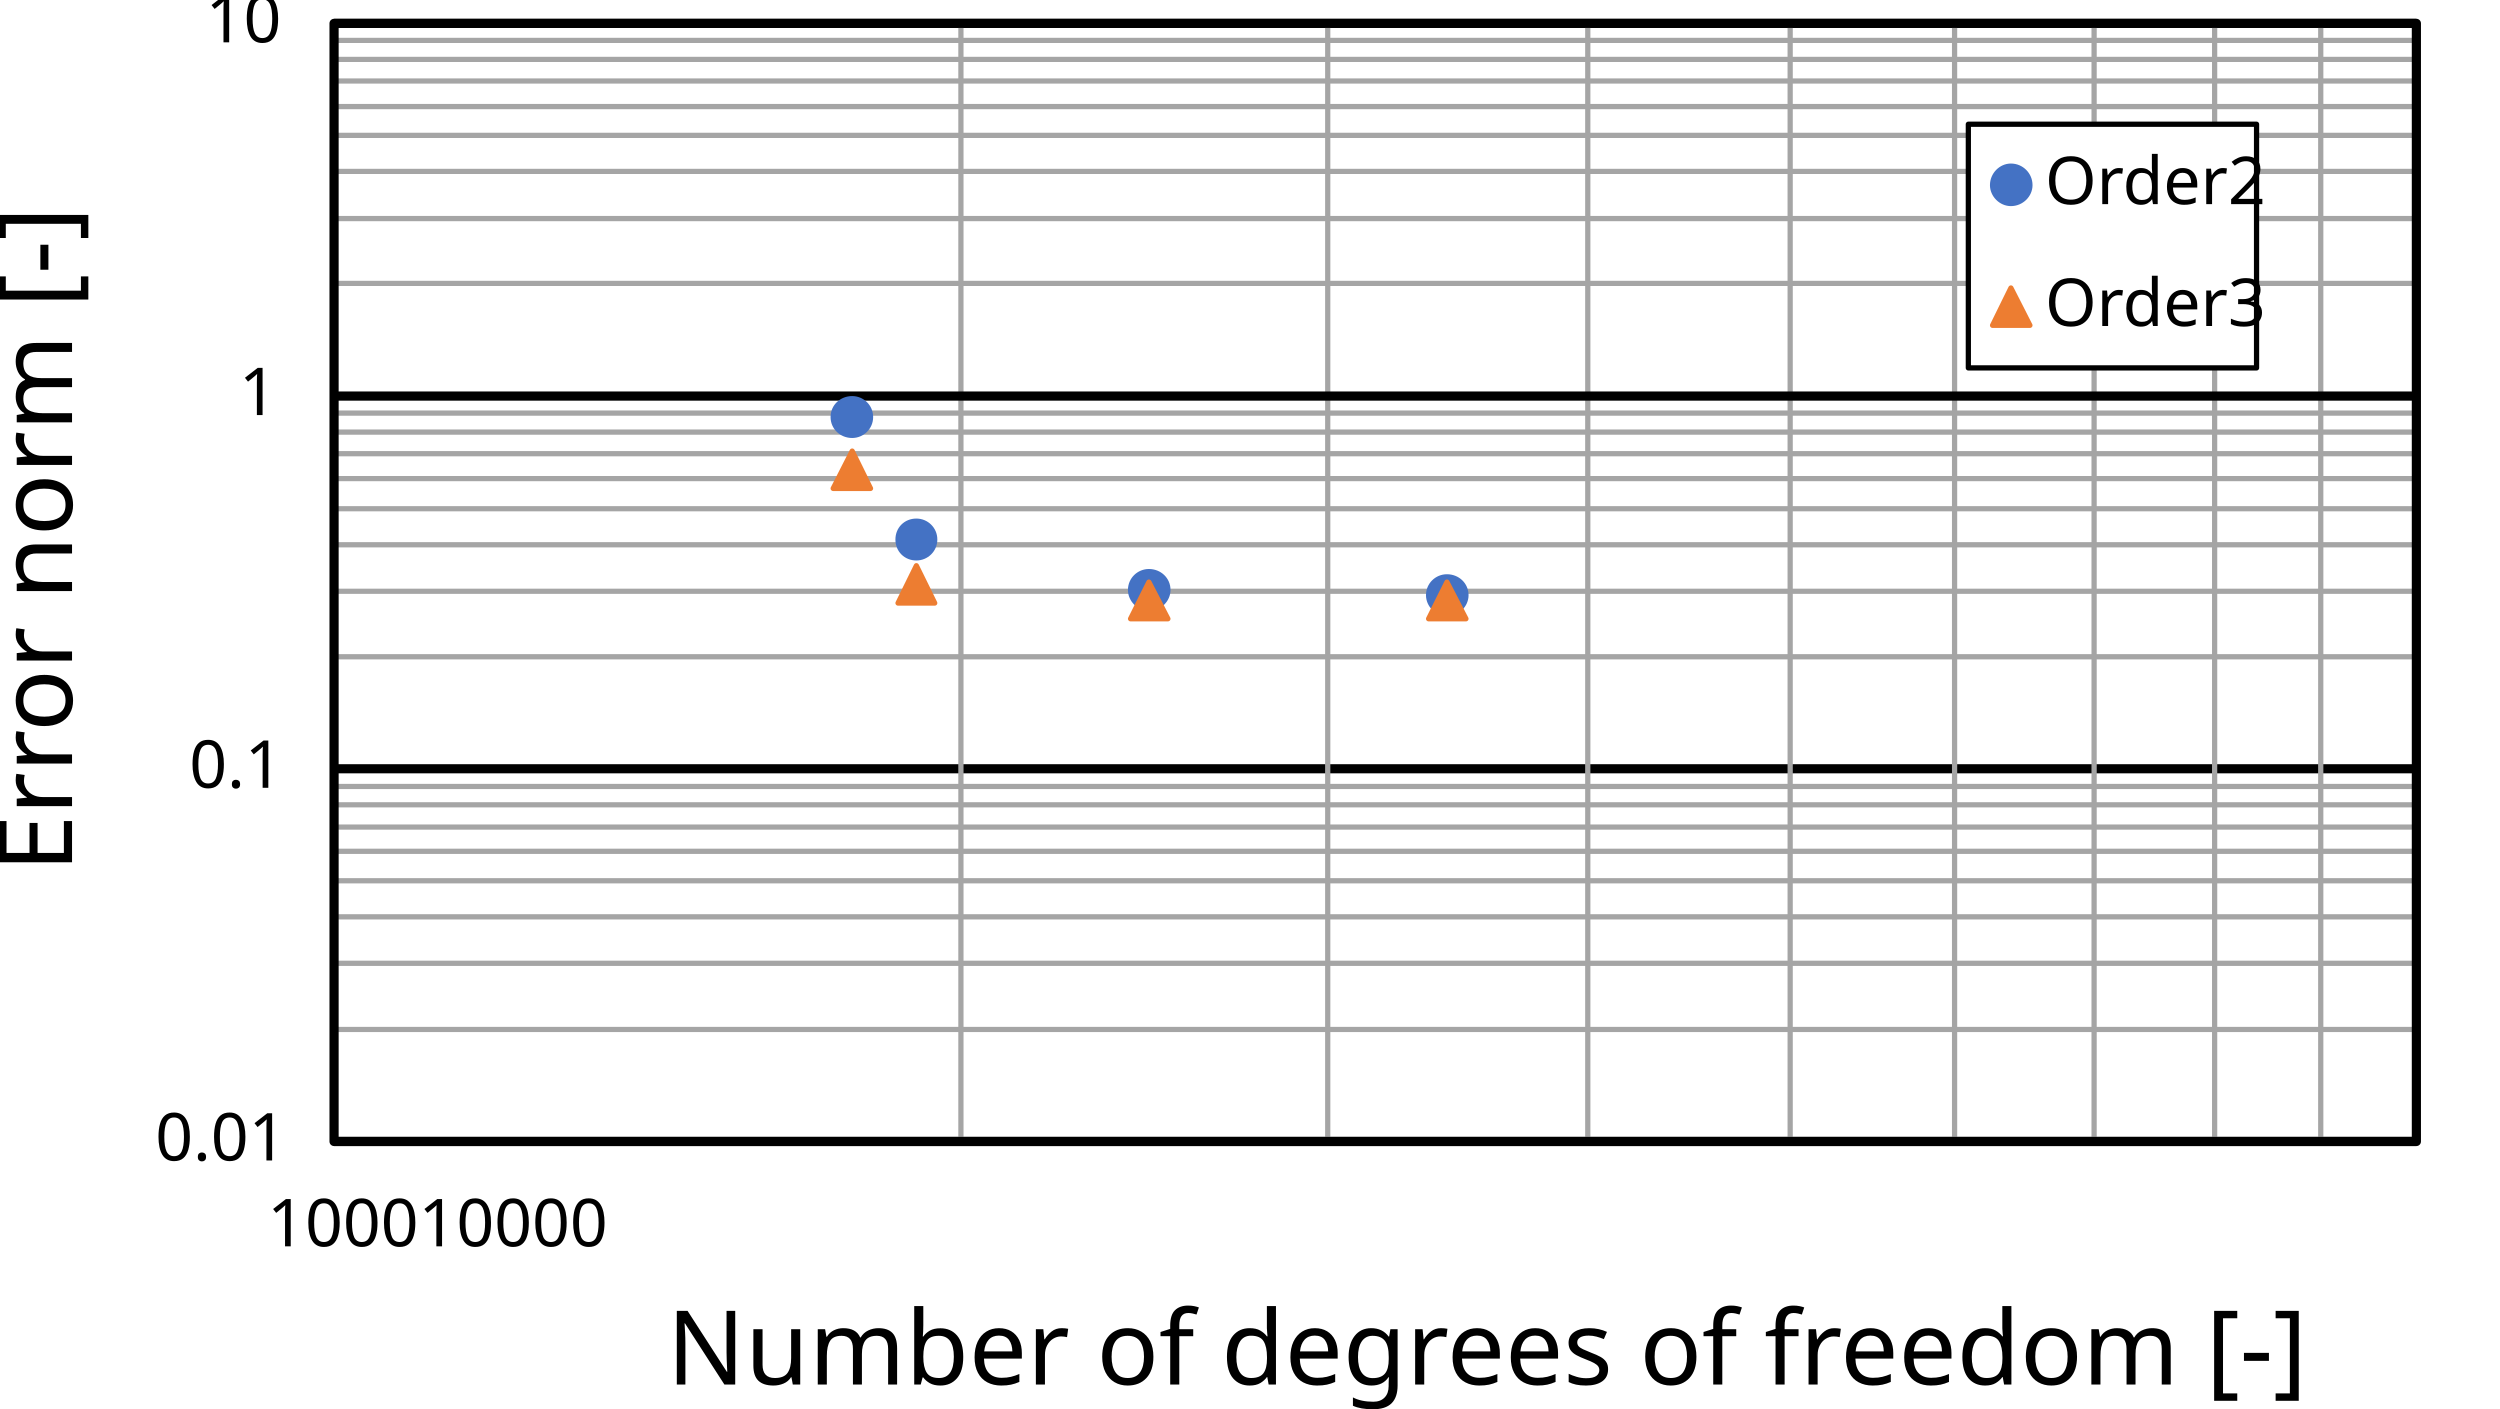
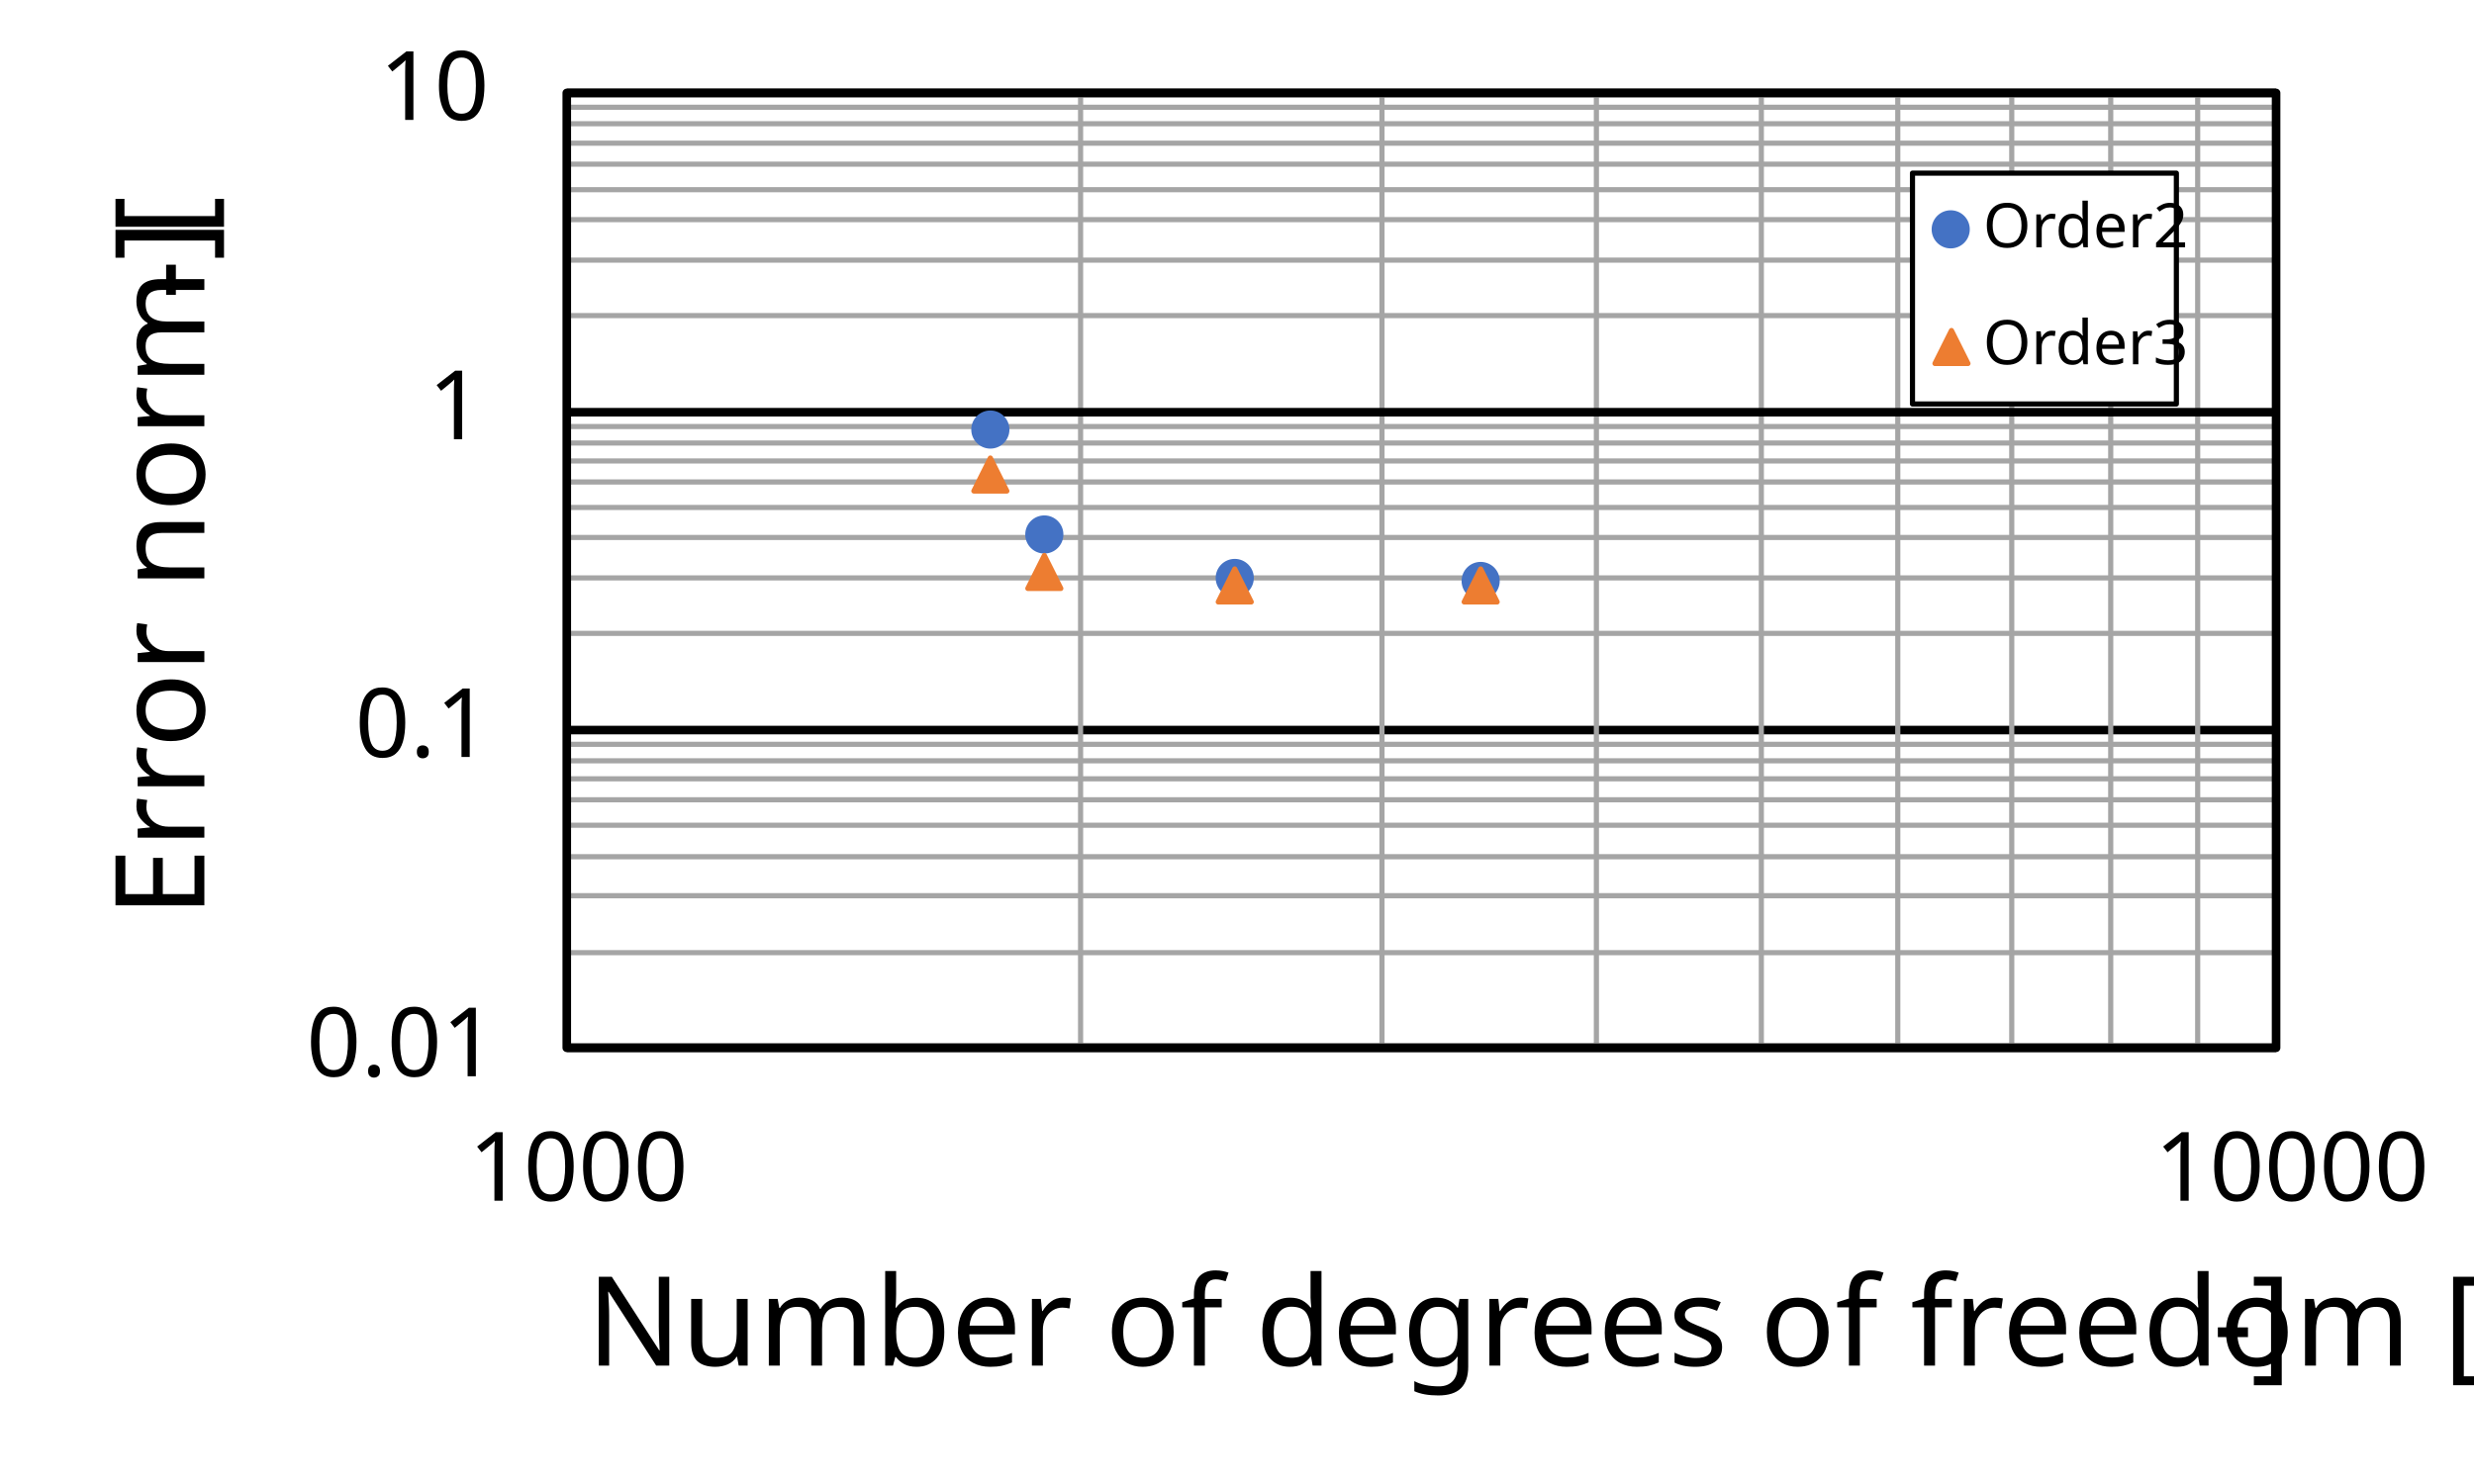
- <svg xmlns="http://www.w3.org/2000/svg" version="1.1" id="svg2" xml:space="preserve" width="610.667" height="344" viewBox="0 0 610.667 344">
-   <defs id="defs6">
-     <clipPath clipPathUnits="userSpaceOnUse" id="clipPath20">
-       <path d="M 0,0 H 595.32 V 841.92 H 0 Z" id="path18" />
+ <svg xmlns="http://www.w3.org/2000/svg" width="1650" height="990" overflow="hidden">
+   <defs>
+     <clipPath id="clip0">
+       <rect x="4840" y="739" width="1650" height="990" />
    </clipPath>
-     <clipPath clipPathUnits="userSpaceOnUse" id="clipPath34">
-       <path d="m 67.2,126.24 v 924.32 H 726.56 V 126.24 Z" clip-rule="evenodd" id="path32" />
+     <clipPath id="clip1">
+       <rect x="4840" y="739" width="1650" height="990" />
    </clipPath>
-     <clipPath clipPathUnits="userSpaceOnUse" id="clipPath62">
-       <path d="m 67.2,126.24 v 924.32 H 726.56 V 126.24 Z" clip-rule="evenodd" id="path60" />
+     <clipPath id="clip2">
+       <rect x="4840" y="739" width="1650" height="990" />
    </clipPath>
-     <clipPath clipPathUnits="userSpaceOnUse" id="clipPath192">
-       <path d="m 67.2,126.24 v 924.32 H 726.56 V 126.24 Z" clip-rule="evenodd" id="path190" />
+     <clipPath id="clip3">
+       <rect x="4840" y="739" width="1650" height="990" />
    </clipPath>
-     <clipPath clipPathUnits="userSpaceOnUse" id="clipPath214">
-       <path d="m 67.2,126.24 v 924.32 H 726.56 V 126.24 Z" clip-rule="evenodd" id="path212" />
+     <clipPath id="clip4">
+       <rect x="4840" y="739" width="1650" height="990" />
+     </clipPath>
+     <clipPath id="clip5">
+       <rect x="4840" y="739" width="1650" height="990" />
+     </clipPath>
+     <clipPath id="clip6">
+       <rect x="4840" y="739" width="1650" height="990" />
+     </clipPath>
+     <clipPath id="clip7">
+       <rect x="4840" y="739" width="1650" height="990" />
+     </clipPath>
+     <clipPath id="clip8">
+       <rect x="4840" y="739" width="1650" height="990" />
+     </clipPath>
+     <clipPath id="clip9">
+       <rect x="4840" y="739" width="1650" height="990" />
+     </clipPath>
+     <clipPath id="clip10">
+       <rect x="4840" y="739" width="1650" height="990" />
+     </clipPath>
+     <clipPath id="clip11">
+       <rect x="4840" y="739" width="1650" height="990" />
+     </clipPath>
+     <clipPath id="clip12">
+       <rect x="4840" y="739" width="1650" height="990" />
+     </clipPath>
+     <clipPath id="clip13">
+       <rect x="4840" y="739" width="1650" height="990" />
+     </clipPath>
+     <clipPath id="clip14">
+       <rect x="4840" y="739" width="1650" height="990" />
+     </clipPath>
+     <clipPath id="clip15">
+       <rect x="4840" y="739" width="1650" height="990" />
+     </clipPath>
+     <clipPath id="clip16">
+       <rect x="4840" y="739" width="1650" height="990" />
+     </clipPath>
+     <clipPath id="clip17">
+       <rect x="4840" y="739" width="1650" height="990" />
+     </clipPath>
+     <clipPath id="clip18">
+       <rect x="4840" y="739" width="1650" height="990" />
+     </clipPath>
+     <clipPath id="clip19">
+       <rect x="4840" y="739" width="1650" height="990" />
+     </clipPath>
+     <clipPath id="clip20">
+       <rect x="1826" y="1522" width="7946" height="199" />
+     </clipPath>
+     <clipPath id="clip21">
+       <rect x="4840" y="739" width="1650" height="990" />
+     </clipPath>
+     <clipPath id="clip22">
+       <rect x="1826" y="1522" width="7946" height="199" />
+     </clipPath>
+     <clipPath id="clip23">
+       <rect x="4840" y="739" width="1650" height="990" />
+     </clipPath>
+     <clipPath id="clip24">
+       <rect x="1826" y="1522" width="7946" height="199" />
+     </clipPath>
+     <clipPath id="clip25">
+       <rect x="4840" y="739" width="1650" height="990" />
+     </clipPath>
+     <clipPath id="clip26">
+       <rect x="4840" y="739" width="1650" height="990" />
+     </clipPath>
+     <clipPath id="clip27">
+       <rect x="4840" y="739" width="1650" height="990" />
+     </clipPath>
+     <clipPath id="clip28">
+       <rect x="4840" y="739" width="1650" height="990" />
+     </clipPath>
+     <clipPath id="clip29">
+       <rect x="4840" y="739" width="1650" height="990" />
    </clipPath>
  </defs>
-   <g id="g10" transform="matrix(1.333333,0,0,-1.333333,0,344)">
-     <g id="g12" transform="translate(-72,-275)">
-       <g id="g14">
-         <g id="g16" clip-path="url(#clipPath20)">
-           <g id="g22" transform="matrix(0.75,0,0,-0.75,0,841.92)">
-             <g id="g24">
-               <path d="M 67.36,397.92 H 726.4 v 381.28 H 67.36 Z" style="fill:#ffffff;fill-opacity:1;fill-rule:nonzero;stroke:none" id="path26" />
-             </g>
-             <g id="g28">
-               <g id="g30" clip-path="url(#clipPath34)">
-                 <g id="g36" transform="translate(177.6,663.36)">
-                   <path d="M 0,0 H 508.64 M 0,-16.16 H 508.64 M 0,-27.52 H 508.64 M 0,-36.32 H 508.64 M 0,-43.52 H 508.64 M 0,-49.44 H 508.64 M 0,-54.88 H 508.64 M 0,-59.36 H 508.64 M 0,-91.04 H 508.64 M 0,-107.04 H 508.64 M 0,-118.4 H 508.64 M 0,-127.2 H 508.64 M 0,-134.56 H 508.64 M 0,-140.64 H 508.64 M 0,-145.92 H 508.64 M 0,-150.56 H 508.64 M 0,-182.24 H 508.64 M 0,-198.08 H 508.64 M 0,-209.6 H 508.64 M 0,-218.4 H 508.64 M 0,-225.44 H 508.64 M 0,-231.68 H 508.64 M 0,-236.96 H 508.64 M 0,-241.6 h 508.64" style="fill:none;stroke:#a5a5a5;stroke-width:1.28;stroke-linecap:butt;stroke-linejoin:round;stroke-miterlimit:10;stroke-dasharray:none;stroke-opacity:1" id="path38" />
-                 </g>
-                 <g id="g40">
-                   <path d="M 177.6,690.72 H 686.24 M 177.6,599.68 H 686.24 M 177.6,417.6 h 508.64" style="fill:none;stroke:#000000;stroke-width:2.24;stroke-linecap:butt;stroke-linejoin:round;stroke-miterlimit:10;stroke-dasharray:none;stroke-opacity:1" id="path42" />
-                 </g>
-                 <g id="g44" transform="translate(330.72,417.6)">
-                   <path d="M 0,0 V 273.12 M 89.6,0 V 273.12 M 153.12,0 V 273.12 M 202.56,0 V 273.12 M 242.72,0 V 273.12 M 276.8,0 V 273.12 M 306.24,0 V 273.12 M 332.16,0 v 273.12" style="fill:none;stroke:#a5a5a5;stroke-width:1.28;stroke-linecap:butt;stroke-linejoin:round;stroke-miterlimit:10;stroke-dasharray:none;stroke-opacity:1" id="path46" />
-                 </g>
-                 <g id="g48">
-                   <path d="M 686.24,417.6 V 690.72" style="fill:none;stroke:#d9d9d9;stroke-width:1.28;stroke-linecap:butt;stroke-linejoin:round;stroke-miterlimit:10;stroke-dasharray:none;stroke-opacity:1" id="path50" />
-                 </g>
-               </g>
-             </g>
-             <g id="g52">
-               <path d="M 177.6,417.6 H 686.24 V 690.72 H 177.6 Z" style="fill:none;stroke:#000000;stroke-width:2.24;stroke-linecap:butt;stroke-linejoin:round;stroke-miterlimit:10;stroke-dasharray:none;stroke-opacity:1" id="path54" />
-             </g>
-             <g id="g56">
-               <g id="g58" clip-path="url(#clipPath62)">
-                 <g id="g64">
-                   <path d="M 177.6,690.72 V 417.6" style="fill:none;stroke:#000000;stroke-width:1.28;stroke-linecap:butt;stroke-linejoin:round;stroke-miterlimit:10;stroke-dasharray:none;stroke-opacity:1" id="path66" />
-                 </g>
-                 <g id="g68">
-                   <path d="M 177.6,508.64 H 686.24" style="fill:none;stroke:#000000;stroke-width:2.24;stroke-linecap:butt;stroke-linejoin:round;stroke-miterlimit:10;stroke-dasharray:none;stroke-opacity:1" id="path70" />
-                 </g>
-                 <g id="g72" transform="translate(308.64,513.76)">
-                   <path d="m 0,0 c 0,2.56 -2.08,4.48 -4.48,4.48 -2.56,0 -4.64,-1.92 -4.64,-4.48 0,-2.56 2.08,-4.48 4.64,-4.48 2.4,0 4.48,1.92 4.48,4.48 z" style="fill:#4472c4;fill-opacity:1;fill-rule:nonzero;stroke:none" id="path74" />
-                 </g>
-                 <g id="g76" transform="translate(308.64,513.76)">
-                   <path d="m 0,0 c 0,2.56 -2.08,4.48 -4.48,4.48 -2.56,0 -4.64,-1.92 -4.64,-4.48 0,-2.56 2.08,-4.48 4.64,-4.48 2.4,0 4.48,1.92 4.48,4.48" style="fill:none;stroke:#4472c4;stroke-width:1.28;stroke-linecap:butt;stroke-linejoin:round;stroke-miterlimit:10;stroke-dasharray:none;stroke-opacity:1" id="path78" />
-                 </g>
-                 <g id="g80" transform="translate(324.32,543.68)">
-                   <path d="m 0,0 c 0,2.56 -2.08,4.48 -4.48,4.48 -2.56,0 -4.48,-1.92 -4.48,-4.48 0,-2.56 1.92,-4.48 4.48,-4.48 2.4,0 4.48,1.92 4.48,4.48 z" style="fill:#4472c4;fill-opacity:1;fill-rule:nonzero;stroke:none" id="path82" />
-                 </g>
-                 <g id="g84" transform="translate(324.32,543.68)">
-                   <path d="m 0,0 c 0,2.56 -2.08,4.48 -4.48,4.48 -2.56,0 -4.48,-1.92 -4.48,-4.48 0,-2.56 1.92,-4.48 4.48,-4.48 2.4,0 4.48,1.92 4.48,4.48" style="fill:none;stroke:#4472c4;stroke-width:1.28;stroke-linecap:butt;stroke-linejoin:round;stroke-miterlimit:10;stroke-dasharray:none;stroke-opacity:1" id="path86" />
-                 </g>
-                 <g id="g88" transform="translate(381.28,556)">
-                   <path d="m 0,0 c 0,2.4 -2.08,4.48 -4.64,4.48 -2.4,0 -4.48,-2.08 -4.48,-4.48 0,-2.56 2.08,-4.48 4.48,-4.48 C -2.08,-4.48 0,-2.56 0,0 Z" style="fill:#4472c4;fill-opacity:1;fill-rule:nonzero;stroke:none" id="path90" />
-                 </g>
-                 <g id="g92" transform="translate(381.28,556)">
-                   <path d="m 0,0 c 0,2.4 -2.08,4.48 -4.64,4.48 -2.4,0 -4.48,-2.08 -4.48,-4.48 0,-2.56 2.08,-4.48 4.48,-4.48 C -2.08,-4.48 0,-2.56 0,0" style="fill:none;stroke:#4472c4;stroke-width:1.28;stroke-linecap:butt;stroke-linejoin:round;stroke-miterlimit:10;stroke-dasharray:none;stroke-opacity:1" id="path94" />
-                 </g>
-                 <g id="g96" transform="translate(454.08,557.28)">
-                   <path d="m 0,0 c 0,2.4 -2.08,4.48 -4.64,4.48 -2.4,0 -4.48,-2.08 -4.48,-4.48 0,-2.56 2.08,-4.48 4.48,-4.48 C -2.08,-4.48 0,-2.56 0,0 Z" style="fill:#4472c4;fill-opacity:1;fill-rule:nonzero;stroke:none" id="path98" />
-                 </g>
-                 <g id="g100" transform="translate(454.08,557.28)">
-                   <path d="m 0,0 c 0,2.4 -2.08,4.48 -4.64,4.48 -2.4,0 -4.48,-2.08 -4.48,-4.48 0,-2.56 2.08,-4.48 4.48,-4.48 C -2.08,-4.48 0,-2.56 0,0" style="fill:none;stroke:#4472c4;stroke-width:1.28;stroke-linecap:butt;stroke-linejoin:round;stroke-miterlimit:10;stroke-dasharray:none;stroke-opacity:1" id="path102" />
-                 </g>
-                 <g id="g104">
-                   <path d="m 304.16,522.08 4.48,9.12 h -9.12 z" style="fill:#ed7d31;fill-opacity:1;fill-rule:nonzero;stroke:none" id="path106" />
-                 </g>
-                 <g id="g108">
-                   <path d="m 304.16,522.08 4.48,9.12 h -9.12 z" style="fill:none;stroke:#ed7d31;stroke-width:1.28;stroke-linecap:butt;stroke-linejoin:round;stroke-miterlimit:10;stroke-dasharray:none;stroke-opacity:1" id="path110" />
-                 </g>
-                 <g id="g112">
-                   <path d="m 319.84,550.08 4.48,9.12 h -8.96 z" style="fill:#ed7d31;fill-opacity:1;fill-rule:nonzero;stroke:none" id="path114" />
-                 </g>
-                 <g id="g116">
-                   <path d="m 319.84,550.08 4.48,9.12 h -8.96 z" style="fill:none;stroke:#ed7d31;stroke-width:1.28;stroke-linecap:butt;stroke-linejoin:round;stroke-miterlimit:10;stroke-dasharray:none;stroke-opacity:1" id="path118" />
-                 </g>
-                 <g id="g120">
-                   <path d="m 376.64,554.08 4.64,8.96 h -9.12 z" style="fill:#ed7d31;fill-opacity:1;fill-rule:nonzero;stroke:none" id="path122" />
-                 </g>
-                 <g id="g124">
-                   <path d="m 376.64,554.08 4.64,8.96 h -9.12 z" style="fill:none;stroke:#ed7d31;stroke-width:1.28;stroke-linecap:butt;stroke-linejoin:round;stroke-miterlimit:10;stroke-dasharray:none;stroke-opacity:1" id="path126" />
-                 </g>
-                 <g id="g128">
-                   <path d="m 449.44,554.08 4.64,8.96 h -9.12 z" style="fill:#ed7d31;fill-opacity:1;fill-rule:nonzero;stroke:none" id="path130" />
-                 </g>
-                 <g id="g132">
-                   <path d="m 449.44,554.08 4.64,8.96 h -9.12 z" style="fill:none;stroke:#ed7d31;stroke-width:1.28;stroke-linecap:butt;stroke-linejoin:round;stroke-miterlimit:10;stroke-dasharray:none;stroke-opacity:1" id="path134" />
-                 </g>
-               </g>
-             </g>
-             <g id="g136" transform="scale(0.049303)">
-               <text transform="translate(2716.32,14103.8)" style="font-variant:normal;font-weight:normal;font-size:327.68px;font-family:F1;-inkscape-font-specification:F1;writing-mode:lr-tb;fill:#000000;fill-opacity:1;fill-rule:nonzero;stroke:none" id="text140">
-                 <tspan x="0 167.117 249.037 416.154" y="0" id="tspan138">0.01</tspan>
-               </text>
-             </g>
-             <g id="g142" transform="scale(0.049303)">
-               <text transform="translate(2884.96,12257.3)" style="font-variant:normal;font-weight:normal;font-size:327.68px;font-family:F1;-inkscape-font-specification:F1;writing-mode:lr-tb;fill:#000000;fill-opacity:1;fill-rule:nonzero;stroke:none" id="text146">
-                 <tspan x="0 167.117 245.76" y="0" id="tspan144">0.1</tspan>
-               </text>
-             </g>
-             <g id="g148" transform="scale(0.049303)">
-               <text transform="translate(3131.68,10410.7)" style="font-variant:normal;font-weight:normal;font-size:327.68px;font-family:F1;-inkscape-font-specification:F1;writing-mode:lr-tb;fill:#000000;fill-opacity:1;fill-rule:nonzero;stroke:none" id="text152">
-                 <tspan x="0" y="0" id="tspan150">1</tspan>
-               </text>
-             </g>
-             <g id="g154" transform="scale(0.049303)">
-               <text transform="translate(2966.24,8564.16)" style="font-variant:normal;font-weight:normal;font-size:327.68px;font-family:F1;-inkscape-font-specification:F1;writing-mode:lr-tb;fill:#000000;fill-opacity:1;fill-rule:nonzero;stroke:none" id="text158">
-                 <tspan x="0 163.84" y="0" id="tspan156">10</tspan>
-               </text>
-             </g>
-             <g id="g160" transform="scale(0.049303)">
-               <text transform="translate(3271.2,14529)" style="font-variant:normal;font-weight:normal;font-size:327.68px;font-family:F1;-inkscape-font-specification:F1;writing-mode:lr-tb;fill:#000000;fill-opacity:1;fill-rule:nonzero;stroke:none" id="text164">
-                 <tspan x="0 167.117 330.957 498.074 10233.446 10397.286 10564.403 10728.243 10895.359" y="0" id="tspan162">100010000</tspan>
-               </text>
-             </g>
-             <g id="g166" transform="matrix(0,-0.076912,0.076912,0,0,0)">
-               <text transform="translate(-8125.6,1476.96)" style="font-variant:normal;font-weight:normal;font-size:327.68px;font-family:F1;-inkscape-font-specification:F1;writing-mode:lr-tb;fill:#000000;fill-opacity:1;fill-rule:nonzero;stroke:none" id="text170">
-                 <tspan x="0 160.563 275.251 383.386 557.056 671.744 743.834 914.227 1087.898 1202.586 1461.453 1536.819 1635.123 1736.704" y="0" id="tspan168">Error norm [-]</tspan>
-               </text>
-             </g>
-             <g id="g172" transform="scale(0.076912)">
-               <text transform="translate(3365.92,9752.48)" style="font-variant:normal;font-weight:normal;font-size:327.68px;font-family:F1;-inkscape-font-specification:F1;writing-mode:lr-tb;fill:#000000;fill-opacity:1;fill-rule:nonzero;stroke:none" id="text176">
-                 <tspan x="0 212.992 383.386 645.53 815.923 976.486 1091.174 1166.541 1340.211 1438.515 1513.882 1684.275 1848.115 2002.125 2110.259 2270.822 2434.662 2562.457 2634.547 2811.494 2909.798 2981.888 3086.746 3194.88 3355.443 3519.283 3689.677 3863.347 4122.214 4197.581 4299.162 4397.465" y="0" id="tspan174">Number of degrees of freedom [-]</tspan>
-               </text>
-             </g>
-             <g id="g178">
-               <path d="m 576.8,442.24 h 70.4 v 59.52 h -70.4 z" style="fill:#ffffff;fill-opacity:1;fill-rule:nonzero;stroke:none" id="path180" />
-             </g>
-             <g id="g182">
-               <path d="m 576.8,442.24 h 70.4 v 59.52 h -70.4 z" style="fill:none;stroke:#000000;stroke-width:1.28;stroke-linecap:butt;stroke-linejoin:round;stroke-miterlimit:10;stroke-dasharray:none;stroke-opacity:1" id="path184" />
-             </g>
-             <g id="g186">
-               <g id="g188" clip-path="url(#clipPath192)">
-                 <g id="g194" transform="translate(591.84,457.12)">
-                   <path d="m 0,0 c 0,2.4 -2.08,4.48 -4.64,4.48 -2.4,0 -4.48,-2.08 -4.48,-4.48 0,-2.56 2.08,-4.64 4.48,-4.64 C -2.08,-4.64 0,-2.56 0,0 Z" style="fill:#4472c4;fill-opacity:1;fill-rule:nonzero;stroke:none" id="path196" />
-                 </g>
-                 <g id="g198" transform="translate(591.84,457.12)">
-                   <path d="m 0,0 c 0,2.4 -2.08,4.48 -4.64,4.48 -2.4,0 -4.48,-2.08 -4.48,-4.48 0,-2.56 2.08,-4.64 4.48,-4.64 C -2.08,-4.64 0,-2.56 0,0" style="fill:none;stroke:#4472c4;stroke-width:1.28;stroke-linecap:butt;stroke-linejoin:round;stroke-miterlimit:10;stroke-dasharray:none;stroke-opacity:1" id="path200" />
-                 </g>
-               </g>
-             </g>
-             <g id="g202" transform="scale(0.049303)">
-               <text transform="translate(12078.9,9365.76)" style="font-variant:normal;font-weight:normal;font-size:327.68px;font-family:F1;-inkscape-font-specification:F1;writing-mode:lr-tb;fill:#000000;fill-opacity:1;fill-rule:nonzero;stroke:none" id="text206">
-                 <tspan x="0 216.269 330.957 504.627 668.467 783.155" y="0" id="tspan204">Order2</tspan>
-               </text>
-             </g>
-             <g id="g208">
-               <g id="g210" clip-path="url(#clipPath214)">
-                 <g id="g216">
-                   <path d="m 587.2,482.24 4.64,9.12 h -9.12 z" style="fill:#ed7d31;fill-opacity:1;fill-rule:nonzero;stroke:none" id="path218" />
-                 </g>
-                 <g id="g220">
-                   <path d="m 587.2,482.24 4.64,9.12 h -9.12 z" style="fill:none;stroke:#ed7d31;stroke-width:1.28;stroke-linecap:butt;stroke-linejoin:round;stroke-miterlimit:10;stroke-dasharray:none;stroke-opacity:1" id="path222" />
-                 </g>
-               </g>
-             </g>
-             <g id="g224" transform="scale(0.049303)">
-               <text transform="translate(12078.9,9969.44)" style="font-variant:normal;font-weight:normal;font-size:327.68px;font-family:F1;-inkscape-font-specification:F1;writing-mode:lr-tb;fill:#000000;fill-opacity:1;fill-rule:nonzero;stroke:none" id="text228">
-                 <tspan x="0 216.269 330.957 504.627 668.467 783.155" y="0" id="tspan226">Order3</tspan>
-               </text>
-             </g>
-           </g>
-         </g>
+   <g clip-path="url(#clip0)" transform="translate(-4840 -739)">
+     <rect x="4840" y="739" width="1650" height="990" fill="#FFFFFF" />
+     <g clip-path="url(#clip1)">
+       <path d="M5217.5 1374.55 6358.5 1374.55M5217.5 1336.54 6358.5 1336.54M5217.5 1310.54 6358.5 1310.54M5217.5 1289.54 6358.5 1289.54M5217.5 1272.54 6358.5 1272.54M5217.5 1258.54 6358.5 1258.54M5217.5 1246.54 6358.5 1246.54M5217.5 1235.54 6358.5 1235.54M5217.5 1161.54 6358.5 1161.54M5217.5 1124.54 6358.5 1124.54M5217.5 1097.54 6358.5 1097.54M5217.5 1077.54 6358.5 1077.54M5217.5 1060.53 6358.5 1060.53M5217.5 1046.53 6358.5 1046.53M5217.5 1034.53 6358.5 1034.53M5217.5 1023.53 6358.5 1023.53M5217.5 949.531 6358.5 949.531M5217.5 912.53 6358.5 912.53M5217.5 885.529 6358.5 885.529M5217.5 865.529 6358.5 865.529M5217.5 848.528 6358.5 848.528M5217.5 834.528 6358.5 834.528M5217.5 821.527 6358.5 821.527M5217.5 810.527 6358.5 810.527" stroke="#A5A5A5" stroke-width="3.438" stroke-linejoin="round" stroke-miterlimit="10" fill="none" />
+     </g>
+     <g clip-path="url(#clip2)">
+       <path d="M5218 1438 6358 1438M5218 1226.04 6358 1226.04M5218 801 6358 801" stroke="#000000" stroke-width="5.729" stroke-linejoin="round" stroke-miterlimit="10" fill="none" />
+     </g>
+     <g clip-path="url(#clip3)">
+       <path d="M5560.68 801.5 5560.68 1438.5M5761.69 801.5 5761.69 1438.5M5904.69 801.5 5904.69 1438.5M6014.7 801.5 6014.7 1438.5M6105.7 801.5 6105.7 1438.5M6181.7 801.5 6181.7 1438.5M6247.71 801.5 6247.71 1438.5M6305.71 801.5 6305.71 1438.5" stroke="#A5A5A5" stroke-width="3.438" stroke-linejoin="round" stroke-miterlimit="10" fill="none" />
+     </g>
+     <g clip-path="url(#clip4)">
+       <path d="M6358.5 801.5 6358.5 1438.5" stroke="#D9D9D9" stroke-width="3.438" stroke-linejoin="round" stroke-miterlimit="10" fill="none" />
+     </g>
+     <g clip-path="url(#clip5)">
+       <rect x="5218" y="801" width="1140" height="637" stroke="#000000" stroke-width="5.729" stroke-linejoin="round" stroke-miterlimit="10" fill="none" />
+     </g>
+     <g clip-path="url(#clip6)">
+       <path d="M0 0 0 637" stroke="#000000" stroke-width="3.438" stroke-linejoin="round" stroke-miterlimit="10" fill="none" fill-rule="evenodd" transform="matrix(1 0 0 -1 5217.5 1438.5)" />
+     </g>
+     <g clip-path="url(#clip7)">
+       <path d="M5218 1014 6358 1014" stroke="#000000" stroke-width="5.729" stroke-linejoin="round" stroke-miterlimit="10" fill="none" fill-rule="evenodd" />
+     </g>
+     <g clip-path="url(#clip8)">
+       <path d="M5511.5 1025.56C5511.5 1031.64 5506.57 1036.56 5500.5 1036.56 5494.42 1036.56 5489.5 1031.64 5489.5 1025.56 5489.5 1019.49 5494.42 1014.56 5500.5 1014.56 5506.57 1014.56 5511.5 1019.49 5511.5 1025.56Z" stroke="#4472C4" stroke-width="3.438" stroke-linejoin="round" stroke-miterlimit="10" fill="#4472C4" />
+       <path d="M5547.5 1095.56C5547.5 1101.64 5542.57 1106.56 5536.5 1106.56 5530.42 1106.56 5525.5 1101.64 5525.5 1095.56 5525.5 1089.49 5530.42 1084.56 5536.5 1084.56 5542.57 1084.56 5547.5 1089.49 5547.5 1095.56Z" stroke="#4472C4" stroke-width="3.438" stroke-linejoin="round" stroke-miterlimit="10" fill="#4472C4" />
+       <path d="M5674.5 1124.56C5674.5 1130.64 5669.57 1135.56 5663.5 1135.56 5657.42 1135.56 5652.5 1130.64 5652.5 1124.56 5652.5 1118.49 5657.42 1113.56 5663.5 1113.56 5669.57 1113.56 5674.5 1118.49 5674.5 1124.56Z" stroke="#4472C4" stroke-width="3.438" stroke-linejoin="round" stroke-miterlimit="10" fill="#4472C4" />
+       <path d="M5838.5 1126.56C5838.5 1132.64 5833.57 1137.56 5827.5 1137.56 5821.42 1137.56 5816.5 1132.64 5816.5 1126.56 5816.5 1120.49 5821.42 1115.56 5827.5 1115.56 5833.57 1115.56 5838.5 1120.49 5838.5 1126.56Z" stroke="#4472C4" stroke-width="3.438" stroke-linejoin="round" stroke-miterlimit="10" fill="#4472C4" />
+     </g>
+     <g clip-path="url(#clip9)">
+       <path d="M5500.5 1044.56 5511.5 1066.56 5489.5 1066.56Z" stroke="#ED7D31" stroke-width="3.438" stroke-linejoin="round" stroke-miterlimit="10" fill="#ED7D31" />
+       <path d="M5536.5 1109.56 5547.5 1131.56 5525.5 1131.56Z" stroke="#ED7D31" stroke-width="3.438" stroke-linejoin="round" stroke-miterlimit="10" fill="#ED7D31" />
+       <path d="M5663.5 1118.56 5674.5 1140.56 5652.5 1140.56Z" stroke="#ED7D31" stroke-width="3.438" stroke-linejoin="round" stroke-miterlimit="10" fill="#ED7D31" />
+       <path d="M5827.5 1118.56 5838.5 1140.56 5816.5 1140.56Z" stroke="#ED7D31" stroke-width="3.438" stroke-linejoin="round" stroke-miterlimit="10" fill="#ED7D31" />
+     </g>
+     <g clip-path="url(#clip10)">
+       <text font-family="Calibri,Calibri_MSFontService,sans-serif" font-weight="400" font-size="64" transform="matrix(1 0 0 1 5044.28 1457)">0.01</text>
+     </g>
+     <g clip-path="url(#clip11)">
+       <text font-family="Calibri,Calibri_MSFontService,sans-serif" font-weight="400" font-size="64" transform="matrix(1 0 0 1 5076.8 1244)">0.1</text>
+     </g>
+     <g clip-path="url(#clip12)">
+       <text font-family="Calibri,Calibri_MSFontService,sans-serif" font-weight="400" font-size="64" transform="matrix(1 0 0 1 5125.52 1032)">1</text>
+     </g>
+     <g clip-path="url(#clip13)">
+       <text font-family="Calibri,Calibri_MSFontService,sans-serif" font-weight="400" font-size="64" transform="matrix(1 0 0 1 5093 819)">10</text>
+     </g>
+     <g clip-path="url(#clip14)">
+       <text font-family="Calibri,Calibri_MSFontService,sans-serif" font-weight="400" font-size="64" transform="matrix(1 0 0 1 5152.53 1540)">1000</text>
+     </g>
+     <g clip-path="url(#clip15)">
+       <text font-family="Calibri,Calibri_MSFontService,sans-serif" font-weight="400" font-size="64" transform="matrix(1 0 0 1 6276.99 1540)">10000</text>
+     </g>
+     <g clip-path="url(#clip16)">
+       <text font-family="Calibri,Calibri_MSFontService,sans-serif" font-weight="400" font-size="83" transform="matrix(6.12323e-17 -1 1 6.12323e-17 4976.29 1351)">Error norm [</text>
+     </g>
+     <g clip-path="url(#clip17)">
+       <text font-family="Calibri,Calibri_MSFontService,sans-serif" font-weight="400" font-size="83" transform="matrix(6.12323e-17 -1 1 6.12323e-17 4976.29 939)">-</text>
+     </g>
+     <g clip-path="url(#clip18)">
+       <text font-family="Calibri,Calibri_MSFontService,sans-serif" font-weight="400" font-size="83" transform="matrix(6.12323e-17 -1 1 6.12323e-17 4976.29 913)">]</text>
+     </g>
+     <g clip-path="url(#clip19)">
+       <g clip-path="url(#clip20)">
+         <text font-family="Calibri,Calibri_MSFontService,sans-serif" font-weight="400" font-size="83" transform="matrix(1 0 0 1 5231.32 1650)">Number of degrees of freedom [</text>
      </g>
+     </g>
+     <g clip-path="url(#clip21)">
+       <g clip-path="url(#clip22)">
+         <text font-family="Calibri,Calibri_MSFontService,sans-serif" font-weight="400" font-size="83" transform="matrix(1 0 0 1 6315.85 1650)">-</text>
+       </g>
+     </g>
+     <g clip-path="url(#clip23)">
+       <g clip-path="url(#clip24)">
+         <text font-family="Calibri,Calibri_MSFontService,sans-serif" font-weight="400" font-size="83" transform="matrix(1 0 0 1 6341.1 1650)">]</text>
+       </g>
+     </g>
+     <g clip-path="url(#clip25)">
+       <rect x="6115.5" y="854.5" width="176" height="154" stroke="#000000" stroke-width="3.438" stroke-linejoin="round" stroke-miterlimit="10" fill="#FFFFFF" />
+     </g>
+     <g clip-path="url(#clip26)">
+       <path d="M6152 891.999C6152 898.075 6147.08 902.999 6141 902.999 6134.92 902.999 6130 898.075 6130 891.999 6130 885.924 6134.92 881 6141 881 6147.08 881 6152 885.924 6152 891.999Z" stroke="#4472C4" stroke-width="3.438" stroke-linejoin="round" stroke-miterlimit="10" fill="#4472C4" />
+     </g>
+     <g clip-path="url(#clip27)">
+       <text font-family="Calibri,Calibri_MSFontService,sans-serif" font-weight="400" font-size="41" transform="matrix(1 0 0 1 6162.59 904)">Order2</text>
+     </g>
+     <g clip-path="url(#clip28)">
+       <path d="M6141.5 959.5 6152.5 981.499 6130.5 981.499Z" stroke="#ED7D31" stroke-width="3.438" stroke-linejoin="round" stroke-miterlimit="10" fill="#ED7D31" />
+     </g>
+     <g clip-path="url(#clip29)">
+       <text font-family="Calibri,Calibri_MSFontService,sans-serif" font-weight="400" font-size="41" transform="matrix(1 0 0 1 6162.59 982)">Order3</text>
    </g>
  </g>
</svg>
